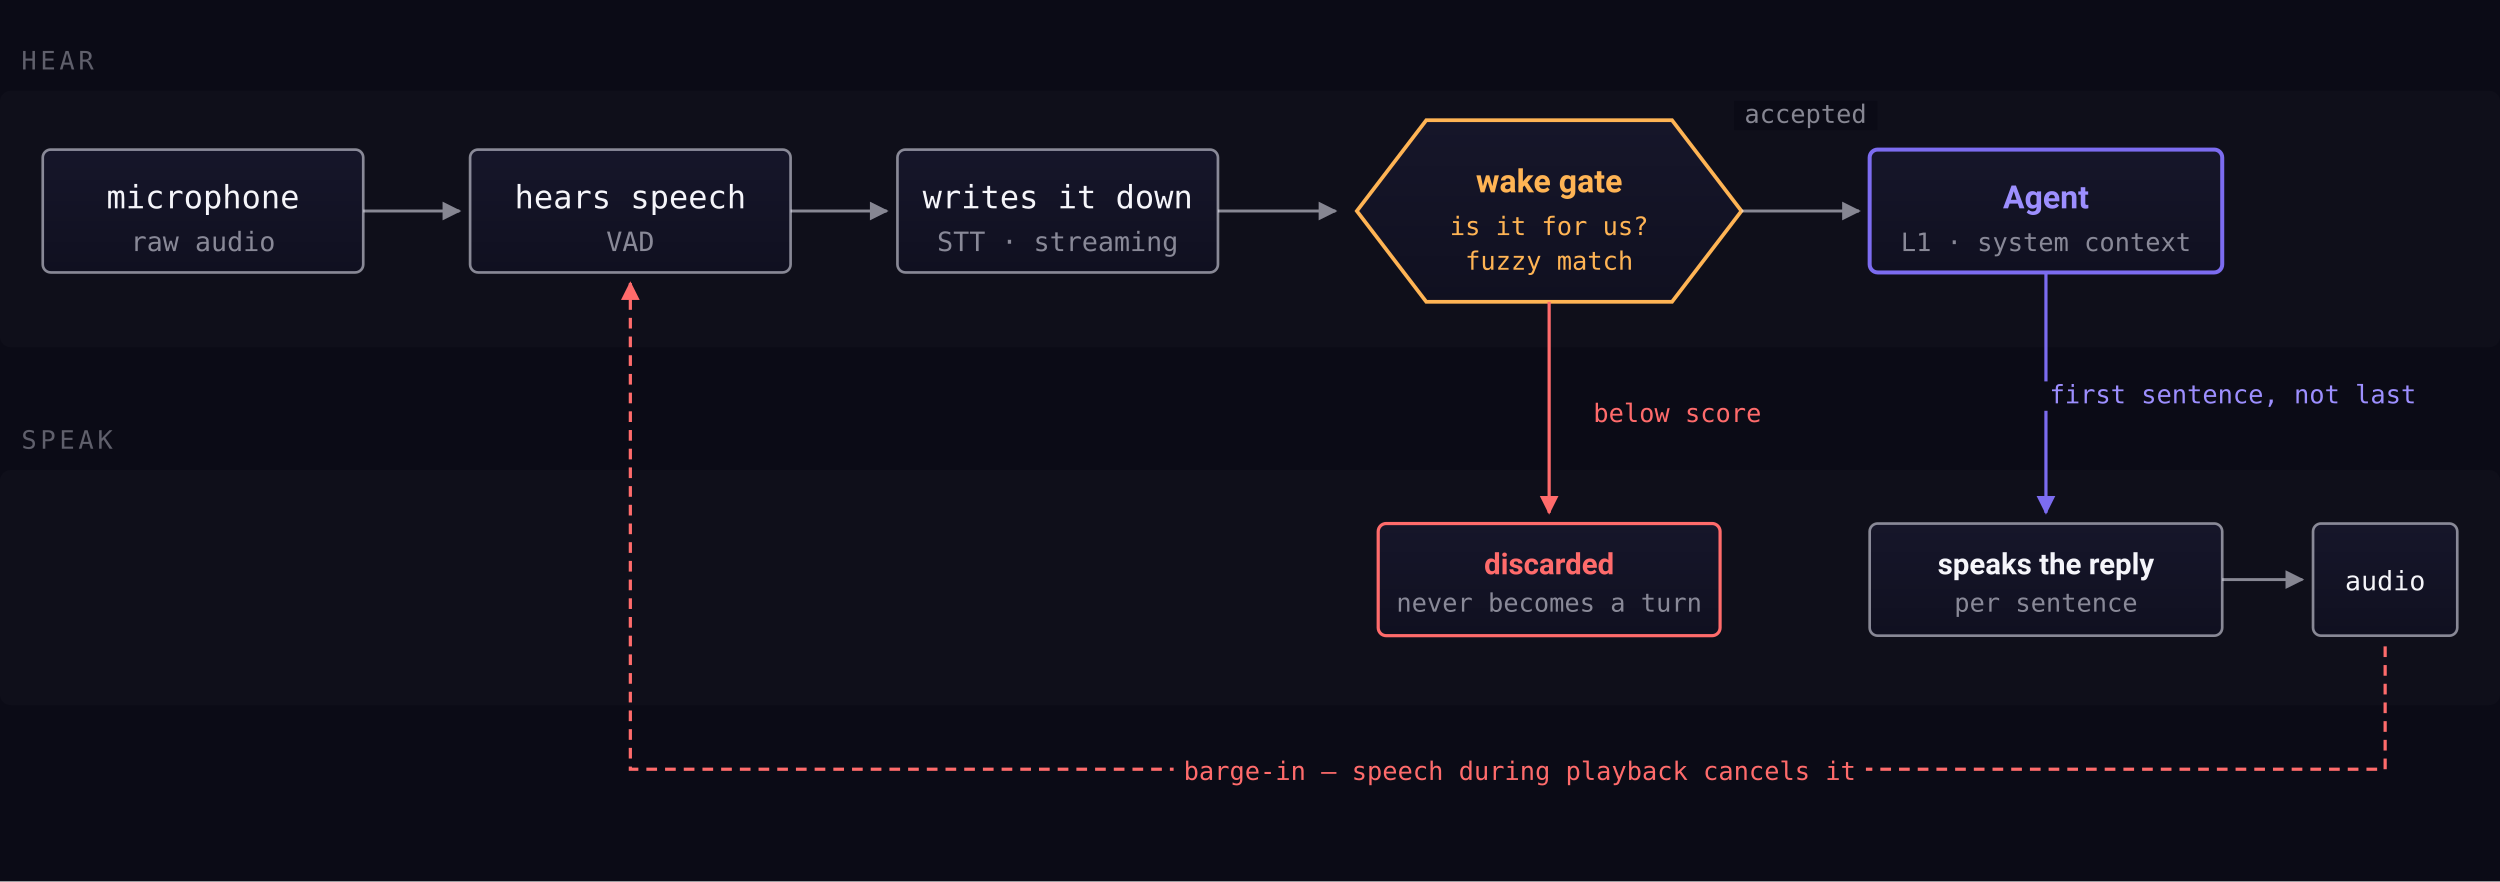
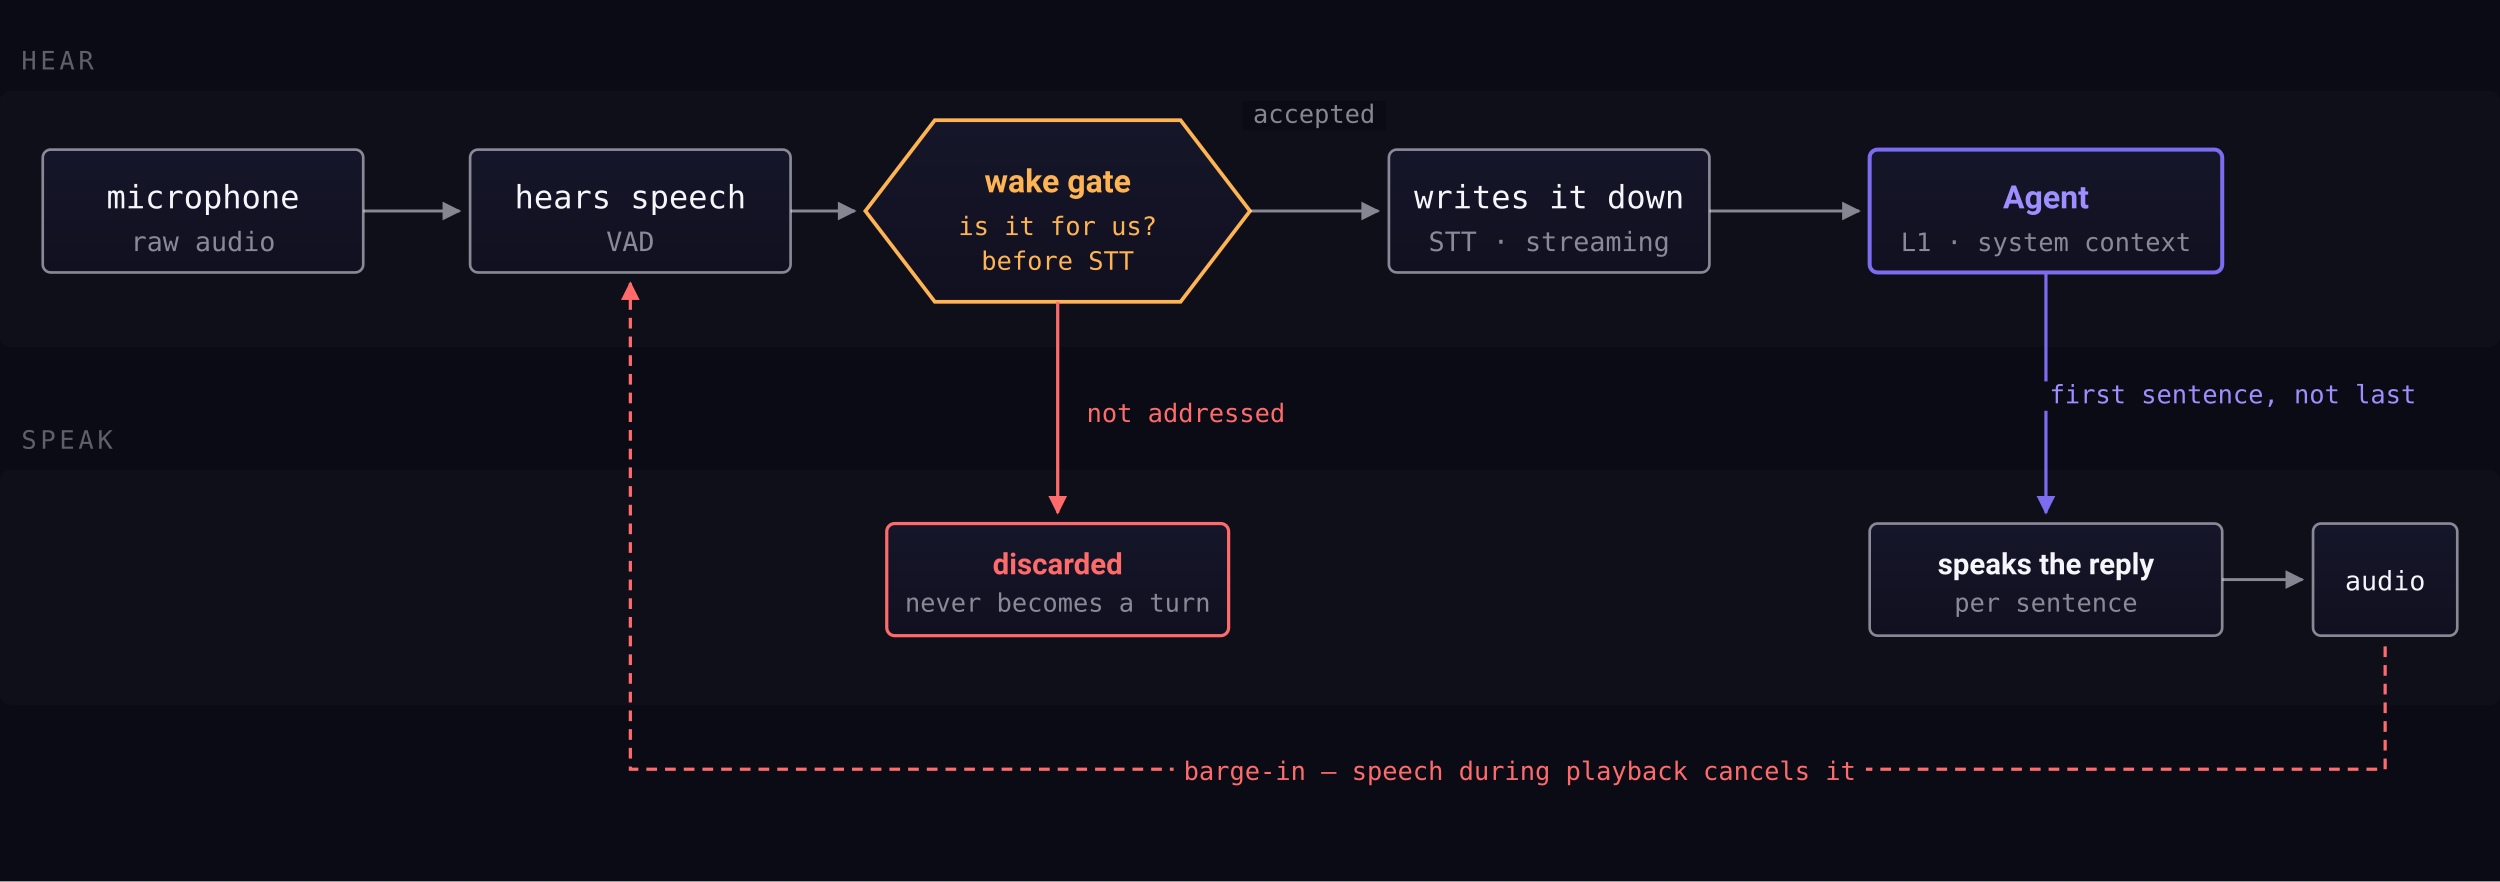
- <svg xmlns="http://www.w3.org/2000/svg" width="936" height="330" viewBox="0 0 936 330" role="img" aria-label="Voice: microphone through voice activity detection to streaming speech-to-text, then a fuzzy wake gate either discards the utterance or commits it as a turn, whose sentences are synthesised back to audio; speech during playback cancels it.">
+ <svg xmlns="http://www.w3.org/2000/svg" width="936" height="330" viewBox="0 0 936 330" role="img" aria-label="Voice: microphone through voice activity detection to a wake gate that reads the audio itself and either discards the utterance or sends it on to streaming speech-to-text and a turn, whose sentences are synthesised back to audio; speech during playback cancels it.">
  <rect x="0" y="0" width="936" height="330" fill="#0b0b16" />
  <defs>
    <marker id="v-arw" viewBox="0 0 10 10" refX="9" refY="5" markerWidth="7" markerHeight="7" markerUnits="userSpaceOnUse" orient="auto-start-reverse">
      <path d="M0 0 L10 5 L0 10 z" fill="#868692" />
    </marker>
    <marker id="v-arw-r" viewBox="0 0 10 10" refX="9" refY="5" markerWidth="7" markerHeight="7" markerUnits="userSpaceOnUse" orient="auto-start-reverse">
      <path d="M0 0 L10 5 L0 10 z" fill="#ff6b6b" />
    </marker>
    <marker id="v-arw-v" viewBox="0 0 10 10" refX="9" refY="5" markerWidth="7" markerHeight="7" markerUnits="userSpaceOnUse" orient="auto-start-reverse">
      <path d="M0 0 L10 5 L0 10 z" fill="#7c6cf0" />
    </marker>
    <linearGradient id="v-node" x1="0" y1="0" x2="0" y2="1">
      <stop offset="0%" stop-color="#16162a" />
      <stop offset="100%" stop-color="#101020" />
    </linearGradient>
  </defs>
  <rect x="0" y="34" width="936" height="96" rx="4" fill="rgba(255,255,255,0.016)" />
  <rect x="0" y="176" width="936" height="88" rx="4" fill="rgba(255,255,255,0.016)" />
  <g font-family="JetBrains Mono, ui-monospace, monospace" font-size="9.5" letter-spacing="1.4" fill="rgba(234,234,248,0.38)">
    <text x="8" y="26">HEAR</text>
    <text x="8" y="168">SPEAK</text>
  </g>
  <g stroke="rgba(234,234,248,0.55)" stroke-width="1" fill="url(#v-node)">
    <rect x="16" y="56" width="120" height="46" rx="3" />
    <rect x="176" y="56" width="120" height="46" rx="3" />
-     <rect x="336" y="56" width="120" height="46" rx="3" />
+     <rect x="520" y="56" width="120" height="46" rx="3" />
  </g>
  <g font-family="JetBrains Mono, ui-monospace, monospace" font-size="12" fill="#f5f5fa" text-anchor="middle">
    <text x="76" y="78">microphone</text>
    <text x="236" y="78">hears speech</text>
-     <text x="396" y="78">writes it down</text>
+     <text x="580" y="78">writes it down</text>
  </g>
  <g font-family="JetBrains Mono, ui-monospace, monospace" font-size="10" fill="rgba(234,234,248,0.55)" text-anchor="middle">
    <text x="76" y="94">raw audio</text>
    <text x="236" y="94">VAD</text>
-     <text x="396" y="94">STT · streaming</text>
+     <text x="580" y="94">STT · streaming</text>
  </g>
  <g stroke="rgba(234,234,248,0.55)" stroke-width="1.1" marker-end="url(#v-arw)">
    <line x1="136" y1="79" x2="172" y2="79" />
-     <line x1="296" y1="79" x2="332" y2="79" />
-     <line x1="456" y1="79" x2="500" y2="79" />
+     <line x1="296" y1="79" x2="320" y2="79" />
+     <line x1="640" y1="79" x2="696" y2="79" />
  </g>
-   <polygon points="508,79 534,45 626,45 652,79 626,113 534,113" fill="url(#v-node)" stroke="#ffb454" stroke-width="1.4" />
-   <text x="580" y="72" font-family="system-ui, -apple-system, Segoe UI, Roboto, Helvetica, Arial, sans-serif" font-size="12" font-weight="600" fill="#ffb454" text-anchor="middle">wake gate</text>
-   <text x="580" y="88" font-family="JetBrains Mono, ui-monospace, monospace" font-size="9.5" fill="#ffb454" text-anchor="middle">is it for us?</text>
-   <text x="580" y="101" font-family="JetBrains Mono, ui-monospace, monospace" font-size="9.5" fill="#ffb454" text-anchor="middle">fuzzy match</text>
-   <rect x="516" y="196" width="128" height="42" rx="3" fill="url(#v-node)" stroke="#ff6b6b" stroke-width="1.2" />
-   <text x="580" y="215" font-family="system-ui, -apple-system, Segoe UI, Roboto, Helvetica, Arial, sans-serif" font-size="11" font-weight="600" fill="#ff6b6b" text-anchor="middle">discarded</text>
-   <text x="580" y="229" font-family="JetBrains Mono, ui-monospace, monospace" font-size="9.5" fill="rgba(234,234,248,0.55)" text-anchor="middle">never becomes a turn</text>
-   <line x1="580" y1="113" x2="580" y2="192" stroke="#ff6b6b" stroke-width="1.2" marker-end="url(#v-arw-r)" />
-   <rect x="592.6" y="149.8" width="70.8" height="11.0" fill="#0b0b16" />
-   <text x="628" y="158" font-family="JetBrains Mono, ui-monospace, monospace" font-size="9.5" fill="#ff6b6b" text-anchor="middle">below score</text>
+   <polygon points="324,79 350,45 442,45 468,79 442,113 350,113" fill="url(#v-node)" stroke="#ffb454" stroke-width="1.4" />
+   <text x="396" y="72" font-family="system-ui, -apple-system, Segoe UI, Roboto, Helvetica, Arial, sans-serif" font-size="12" font-weight="600" fill="#ffb454" text-anchor="middle">wake gate</text>
+   <text x="396" y="88" font-family="JetBrains Mono, ui-monospace, monospace" font-size="9.5" fill="#ffb454" text-anchor="middle">is it for us?</text>
+   <text x="396" y="101" font-family="JetBrains Mono, ui-monospace, monospace" font-size="9.5" fill="#ffb454" text-anchor="middle">before STT</text>
+   <rect x="332" y="196" width="128" height="42" rx="3" fill="url(#v-node)" stroke="#ff6b6b" stroke-width="1.2" />
+   <text x="396" y="215" font-family="system-ui, -apple-system, Segoe UI, Roboto, Helvetica, Arial, sans-serif" font-size="11" font-weight="600" fill="#ff6b6b" text-anchor="middle">discarded</text>
+   <text x="396" y="229" font-family="JetBrains Mono, ui-monospace, monospace" font-size="9.5" fill="rgba(234,234,248,0.55)" text-anchor="middle">never becomes a turn</text>
+   <line x1="396" y1="113" x2="396" y2="192" stroke="#ff6b6b" stroke-width="1.2" marker-end="url(#v-arw-r)" />
+   <rect x="408.6" y="149.8" width="70.8" height="11.0" fill="#0b0b16" />
+   <text x="444" y="158" font-family="JetBrains Mono, ui-monospace, monospace" font-size="9.5" fill="#ff6b6b" text-anchor="middle">not addressed</text>
  <rect x="700" y="56" width="132" height="46" rx="3" fill="url(#v-node)" stroke="#7c6cf0" stroke-width="1.5" />
  <text x="766" y="78" font-family="system-ui, -apple-system, Segoe UI, Roboto, Helvetica, Arial, sans-serif" font-size="12" font-weight="600" fill="#9d8fff" text-anchor="middle">Agent</text>
  <text x="766" y="94" font-family="JetBrains Mono, ui-monospace, monospace" font-size="9.5" fill="rgba(234,234,248,0.55)" text-anchor="middle">L1 · system context</text>
-   <line x1="652" y1="79" x2="696" y2="79" stroke="rgba(234,234,248,0.55)" stroke-width="1.1" marker-end="url(#v-arw)" />
-   <rect x="649.2" y="37.8" width="53.7" height="11.0" fill="#0b0b16" />
-   <text x="676" y="46" font-family="JetBrains Mono, ui-monospace, monospace" font-size="9.5" fill="rgba(234,234,248,0.55)" text-anchor="middle">accepted</text>
+   <line x1="468" y1="79" x2="516" y2="79" stroke="rgba(234,234,248,0.55)" stroke-width="1.1" marker-end="url(#v-arw)" />
+   <rect x="465.2" y="37.8" width="53.7" height="11.0" fill="#0b0b16" />
+   <text x="492" y="46" font-family="JetBrains Mono, ui-monospace, monospace" font-size="9.5" fill="rgba(234,234,248,0.55)" text-anchor="middle">accepted</text>
  <rect x="700" y="196" width="132" height="42" rx="3" fill="url(#v-node)" stroke="rgba(234,234,248,0.55)" />
  <text x="766" y="215" font-family="system-ui, -apple-system, Segoe UI, Roboto, Helvetica, Arial, sans-serif" font-size="11" font-weight="600" fill="#f5f5fa" text-anchor="middle">speaks the reply</text>
  <text x="766" y="229" font-family="JetBrains Mono, ui-monospace, monospace" font-size="9.5" fill="rgba(234,234,248,0.55)" text-anchor="middle">per sentence</text>
  <line x1="766" y1="102" x2="766" y2="192" stroke="#7c6cf0" stroke-width="1.2" marker-end="url(#v-arw-v)" />
  <rect x="763.5" y="142.8" width="145.0" height="11.0" fill="#0b0b16" />
  <text x="836" y="151" font-family="JetBrains Mono, ui-monospace, monospace" font-size="9.5" fill="#9d8fff" text-anchor="middle">first sentence, not last</text>
  <rect x="866" y="196" width="54" height="42" rx="3" fill="url(#v-node)" stroke="rgba(234,234,248,0.55)" />
  <text x="893" y="221" font-family="JetBrains Mono, ui-monospace, monospace" font-size="10" fill="#f5f5fa" text-anchor="middle">audio</text>
  <line x1="832" y1="217" x2="862" y2="217" stroke="rgba(234,234,248,0.55)" stroke-width="1.1" marker-end="url(#v-arw)" />
  <path d="M893 242 L893 288 L236 288 L236 106" fill="none" stroke="#ff6b6b" stroke-width="1.2" stroke-dasharray="4 3" marker-end="url(#v-arw-r)" />
  <rect x="439.4" y="283.8" width="259.2" height="11.0" fill="#0b0b16" />
  <text x="569" y="292" font-family="JetBrains Mono, ui-monospace, monospace" font-size="9.5" fill="#ff6b6b" text-anchor="middle">barge-in — speech during playback cancels it</text>
</svg>
